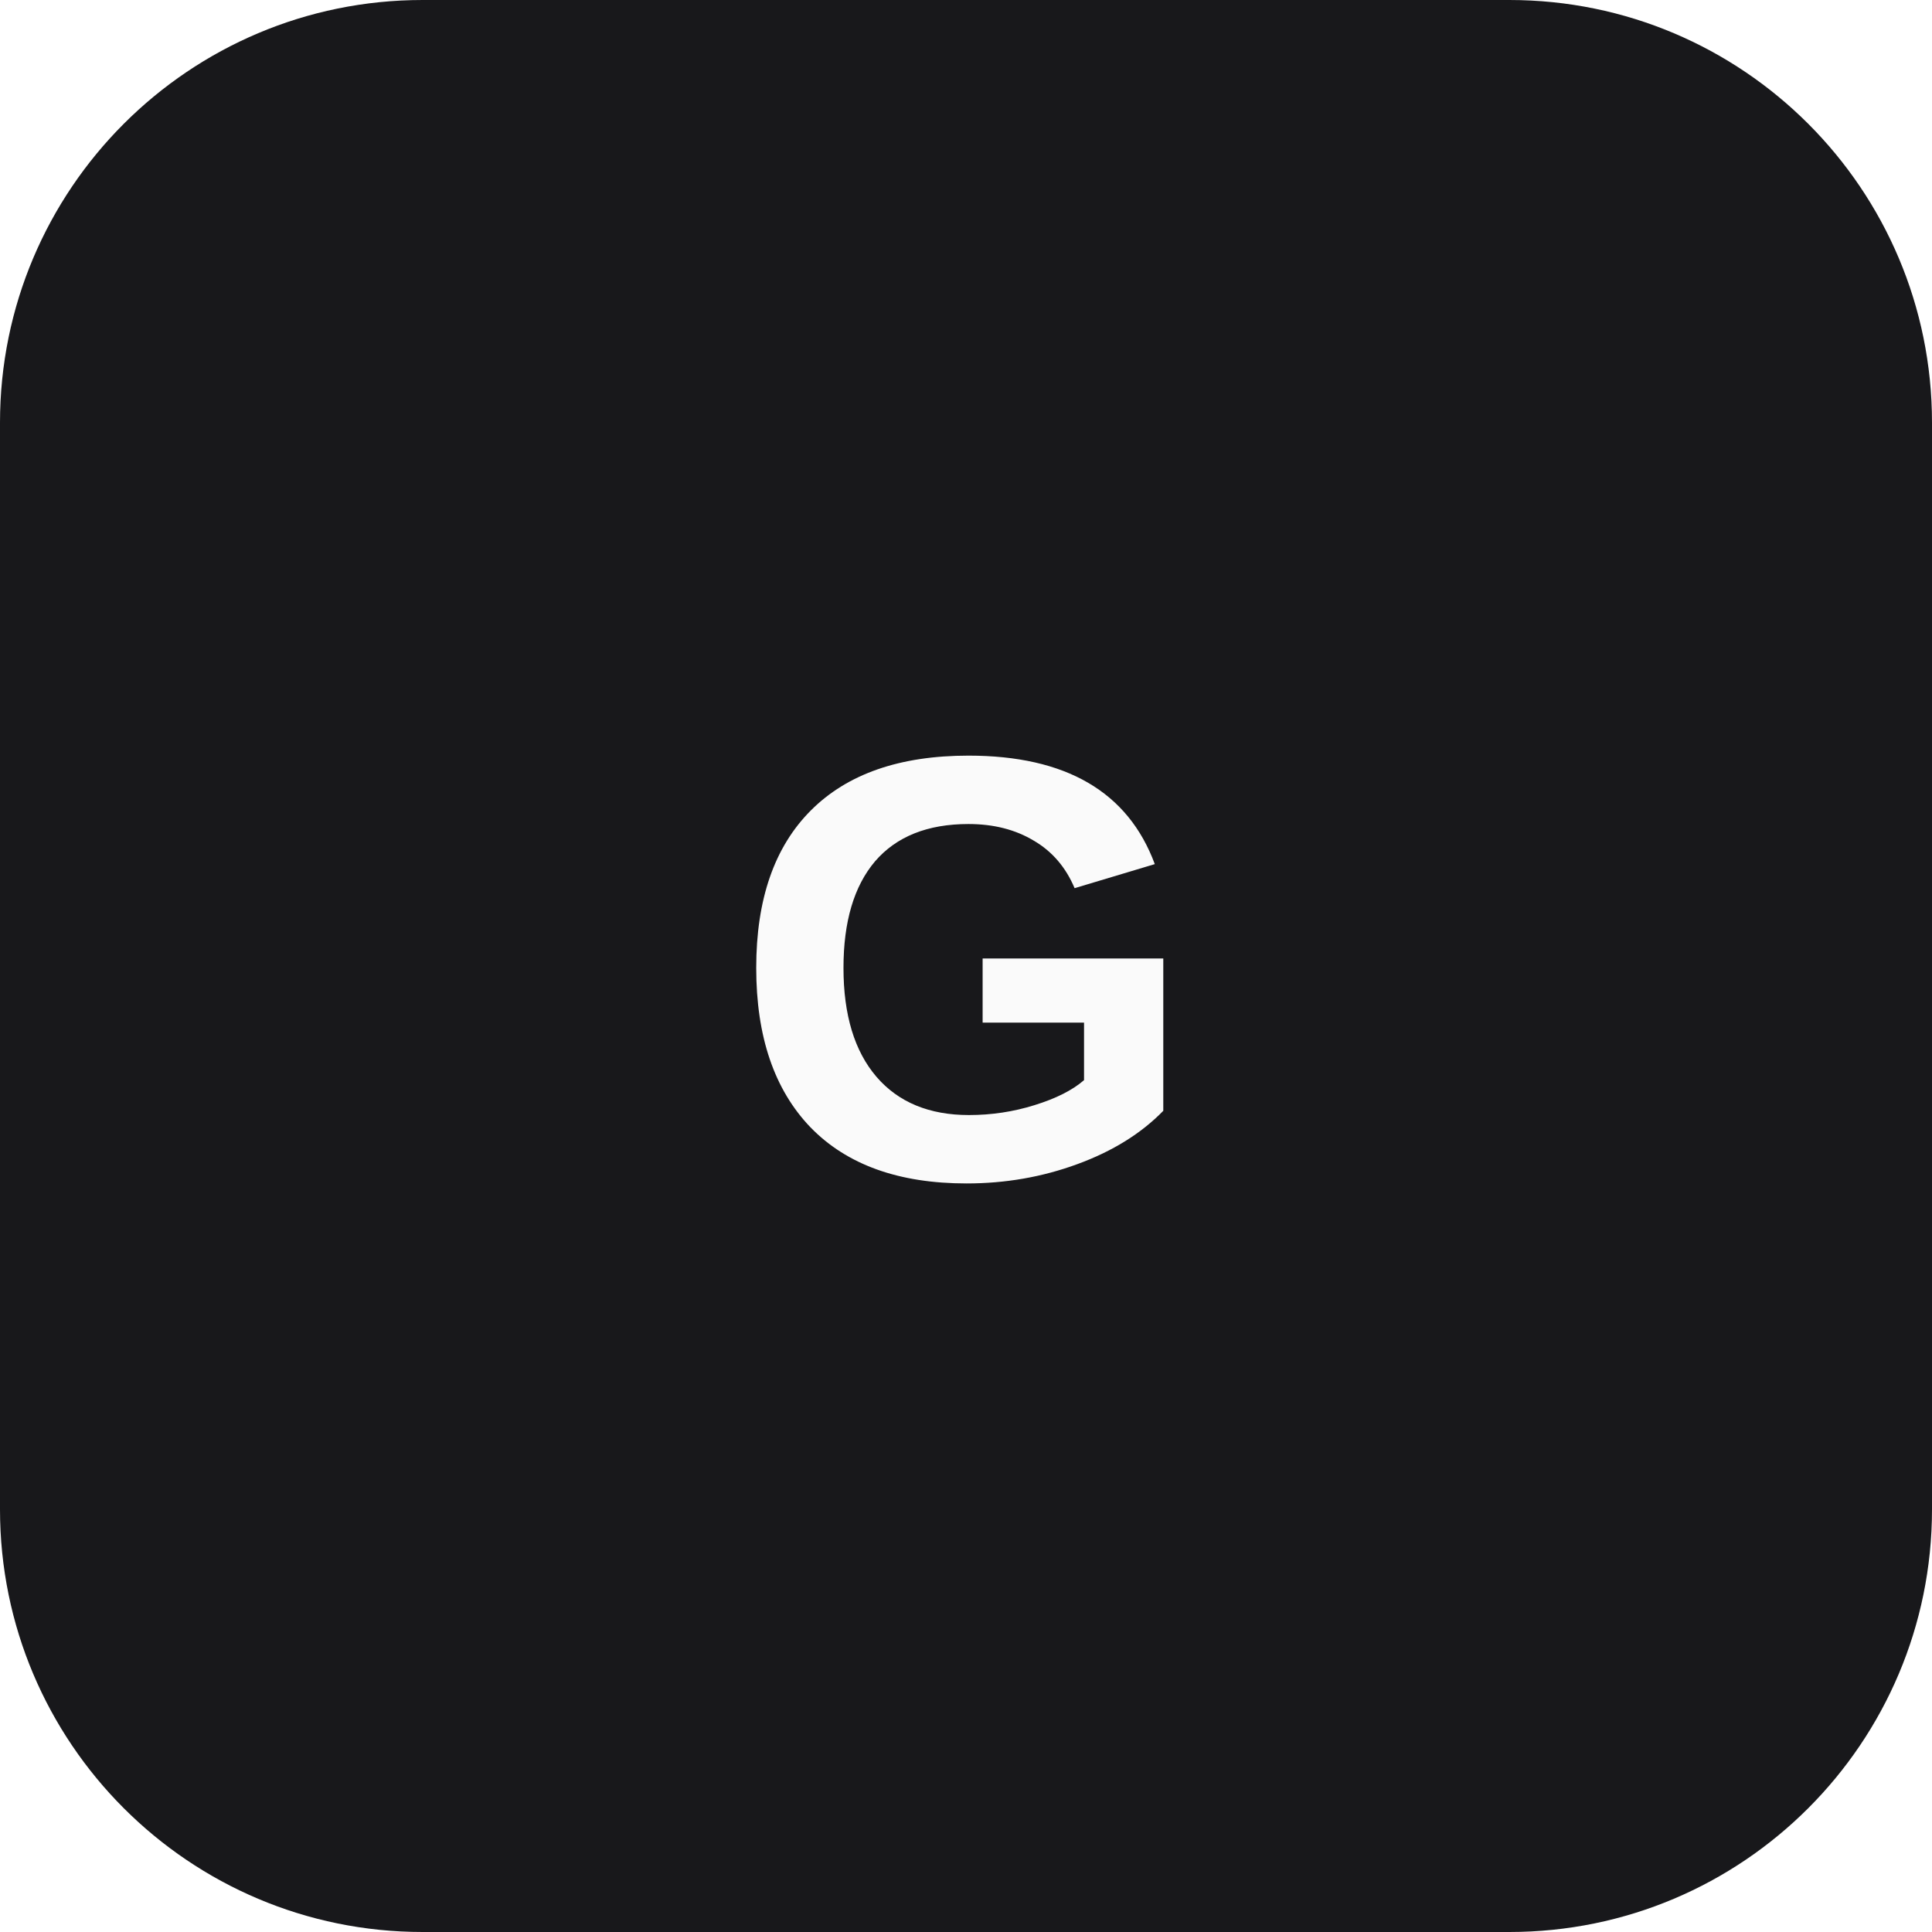
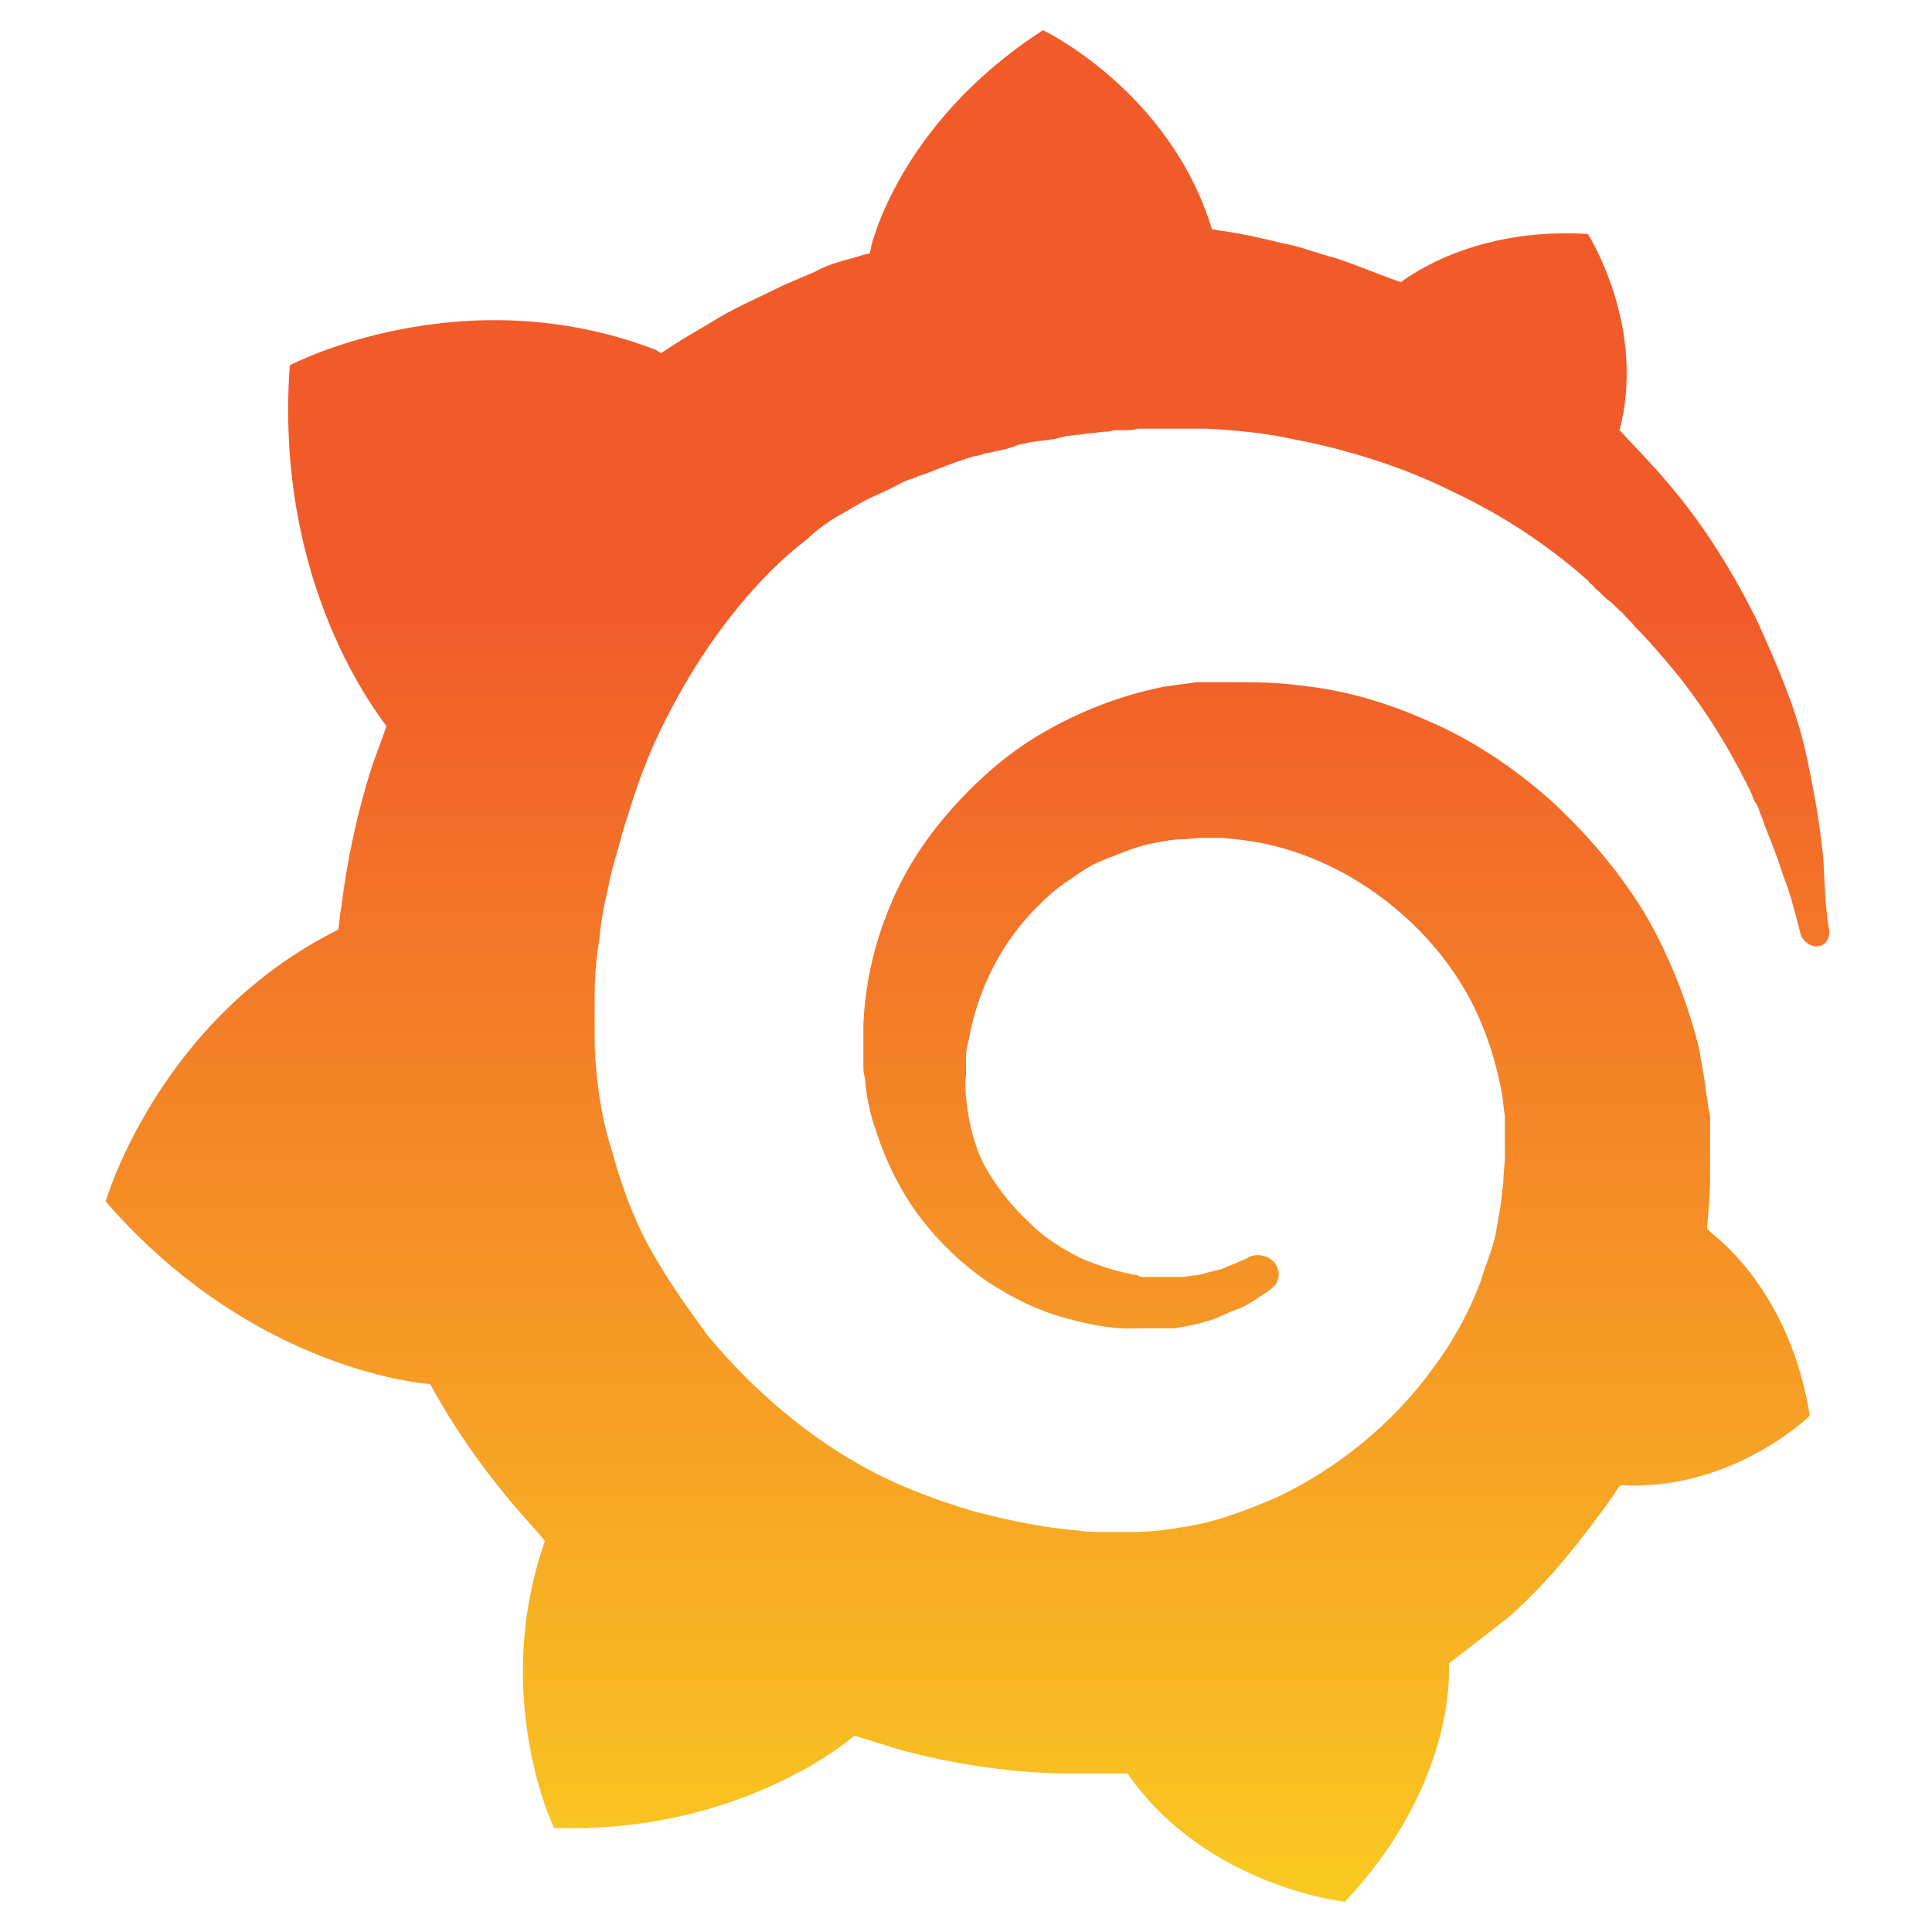
- <svg xmlns="http://www.w3.org/2000/svg" viewBox="0 0 64 64">
-   <rect width="64" height="64" rx="14" fill="#18181b" />
-   <text x="32" y="39" text-anchor="middle" font-family="Arial, sans-serif" font-size="20" font-weight="700" fill="#fafafa">G</text>
+ <svg xmlns="http://www.w3.org/2000/svg" viewBox="0 0 128 128">
+   <linearGradient id="grafana-original-a" gradientUnits="userSpaceOnUse" x1="45.842" y1="89.57" x2="45.842" y2="8.802" gradientTransform="translate(-.23 28.462) scale(1.4011)">
+     <stop offset="0" stop-color="#fcee1f" />
+     <stop offset="1" stop-color="#f15b2a" />
+   </linearGradient>
+   <path fill="url(#grafana-original-a)" d="M120.8 56.9c-.2-2.1-.6-4.5-1.2-7.2s-1.8-5.5-3.2-8.6c-1.5-3-3.4-6.2-5.9-9.1-1-1.2-2.1-2.3-3.2-3.5 1.8-6.9-2.1-13-2.1-13-6.7-.4-10.9 2.1-12.4 3.2-.2-.1-.6-.2-.8-.3-1.1-.4-2.3-.9-3.5-1.3-1.2-.3-2.4-.8-3.6-1-1.2-.3-2.5-.6-3.9-.8-.2 0-.4-.1-.7-.1C77.5 6 69.1 2 69.1 2c-9.6 6.2-11.4 14.4-11.4 14.4s0 .2-.1.4c-.6.1-1 .3-1.5.4-.7.2-1.4.4-2.1.8l-2.1.9c-1.4.7-2.8 1.3-4.2 2.1-1.3.8-2.6 1.5-3.9 2.4-.2-.1-.3-.2-.3-.2-12.9-5-24.3 1-24.3 1-1 13.8 5.2 22.3 6.4 23.9-.3.9-.6 1.7-.9 2.5-1 3.1-1.7 6.3-2.1 9.6-.1.4-.1 1-.2 1.4C10.5 67.5 7 79.6 7 79.6 16.9 91 28.5 91.7 28.5 91.7c1.4 2.6 3.2 5.2 5.1 7.5.8 1 1.7 1.9 2.5 2.9-3.6 10.3.6 19 .6 19 11.1.4 18.4-4.8 19.9-6.1 1.1.3 2.2.7 3.3 1 3.4.9 6.9 1.4 10.3 1.5h4.5c5.2 7.5 14.4 8.5 14.4 8.5 6.5-6.9 6.9-13.6 6.9-15.2v-.6c1.3-1 2.6-2 4-3.1 2.6-2.3 4.8-5.1 6.8-7.9.2-.2.3-.6.6-.8 7.4.4 12.5-4.6 12.5-4.6-1.2-7.7-5.6-11.4-6.5-12.1l-.1-.1-.1-.1-.1-.1c0-.4.1-.9.1-1.4.1-.9.1-1.7.1-2.5v-3.3c0-.2 0-.4-.1-.7l-.1-.7-.1-.7c-.1-.9-.3-1.7-.4-2.5-.8-3.3-2.1-6.5-3.7-9.2-1.8-2.9-3.9-5.3-6.3-7.5-2.4-2.1-5.1-3.9-7.9-5.1-2.9-1.3-5.7-2.1-8.7-2.4-1.4-.2-3-.2-4.4-.2h-2.3c-.8.1-1.5.2-2.2.3-3 .6-5.7 1.7-8.1 3.1-2.4 1.4-4.5 3.3-6.3 5.4-1.8 2.1-3.1 4.3-4 6.7-.9 2.3-1.4 4.8-1.5 7.2v2.6c0 .3 0 .6.1.9.1 1.2.3 2.3.7 3.4.7 2.2 1.7 4.2 3 5.9s2.8 3.1 4.4 4.2c1.7 1.1 3.3 1.9 5.1 2.4s3.4.8 5 .7h2.3c.2 0 .4-.1.6-.1.2 0 .3-.1.6-.1.3-.1.8-.2 1.1-.3.7-.2 1.3-.6 2-.8.7-.3 1.2-.7 1.7-1 .1-.1.3-.2.4-.3.6-.4.7-1.2.2-1.8-.4-.4-1.1-.6-1.7-.3-.1.1-.2.1-.4.2-.4.2-1 .4-1.4.6-.6.1-1.1.3-1.7.4-.3 0-.6.1-.9.1h-1.8s-.1 0 0 0h-.7c-.1 0-.3 0-.4-.1-1.2-.2-2.5-.6-3.7-1.1-1.2-.6-2.4-1.3-3.4-2.3-1.1-1-2-2.1-2.8-3.4-.8-1.3-1.2-2.8-1.4-4.2-.1-.8-.2-1.5-.1-2.3v-.7c0 .1 0 0 0 0V70c0-.4.1-.8.2-1.2.6-3.3 2.2-6.5 4.7-8.9.7-.7 1.3-1.2 2.1-1.7.8-.6 1.5-1 2.3-1.3.8-.3 1.7-.7 2.5-.9.9-.2 1.8-.4 2.6-.4.4 0 .9-.1 1.3-.1h.8c.1 0 0 0 0 0h.4c1 .1 2 .2 2.9.4 1.9.4 3.7 1.1 5.5 2.1 3.5 2 6.5 5 8.3 8.6.9 1.8 1.5 3.7 1.9 5.8.1.6.1 1 .2 1.5v2.7c0 .6-.1 1.1-.1 1.7-.1.6-.1 1.1-.2 1.7s-.2 1.1-.3 1.7c-.2 1.1-.7 2.1-1 3.2-.8 2.1-1.9 4.1-3.2 5.8-2.6 3.6-6.3 6.6-10.3 8.5-2.1.9-4.2 1.7-6.4 2-1.1.2-2.2.3-3.3.3h-1.6c.1 0 0 0 0 0h-.1c-.6 0-1.2 0-1.8-.1-2.4-.2-4.7-.7-7-1.3-2.3-.7-4.5-1.5-6.6-2.6-4.2-2.2-7.9-5.4-10.9-9-1.4-1.9-2.8-3.9-3.9-5.9s-1.9-4.3-2.5-6.5c-.7-2.2-1-4.5-1.1-6.8v-3.5c0-1.1.1-2.3.3-3.5.1-1.2.3-2.3.6-3.5.2-1.2.6-2.3.9-3.5.7-2.3 1.4-4.5 2.4-6.6 2-4.2 4.5-7.9 7.5-10.9.8-.8 1.5-1.4 2.4-2.1.3-.3 1.1-1 2-1.5s1.8-1.1 2.8-1.5c.4-.2.9-.4 1.4-.7.2-.1.4-.2.8-.3.2-.1.4-.2.8-.3 1-.4 2-.8 3-1.1.2-.1.6-.1.8-.2.2-.1.6-.1.8-.2.6-.1 1-.2 1.5-.4.2-.1.6-.1.8-.2.2 0 .6-.1.8-.1.2 0 .6-.1.8-.1l.4-.1.4-.1c.2 0 .6-.1.8-.1.3 0 .6-.1.9-.1.2 0 .7-.1.9-.1.2 0 .3 0 .6-.1h.7c.3 0 .6 0 .9-.1h.4s.1 0 0 0h4.1c2 .1 4 .3 5.8.7 3.7.7 7.4 1.9 10.6 3.5 3.2 1.5 6.2 3.5 8.6 5.6.1.1.3.2.4.4.1.1.3.2.4.4.3.2.6.6.9.8.3.2.6.6.9.8.2.3.6.6.8.9 1.1 1.1 2.1 2.3 3 3.4 1.8 2.3 3.2 4.6 4.3 6.8.1.1.1.2.2.4.1.1.1.2.2.4s.2.6.4.8c.1.2.2.6.3.8.1.2.2.6.3.8.4 1 .8 2 1.1 3 .6 1.5.9 2.9 1.2 4 .1.4.6.8 1 .8.6 0 .9-.4.9-1-.3-1.7-.3-3.1-.4-4.8z" />
</svg>
